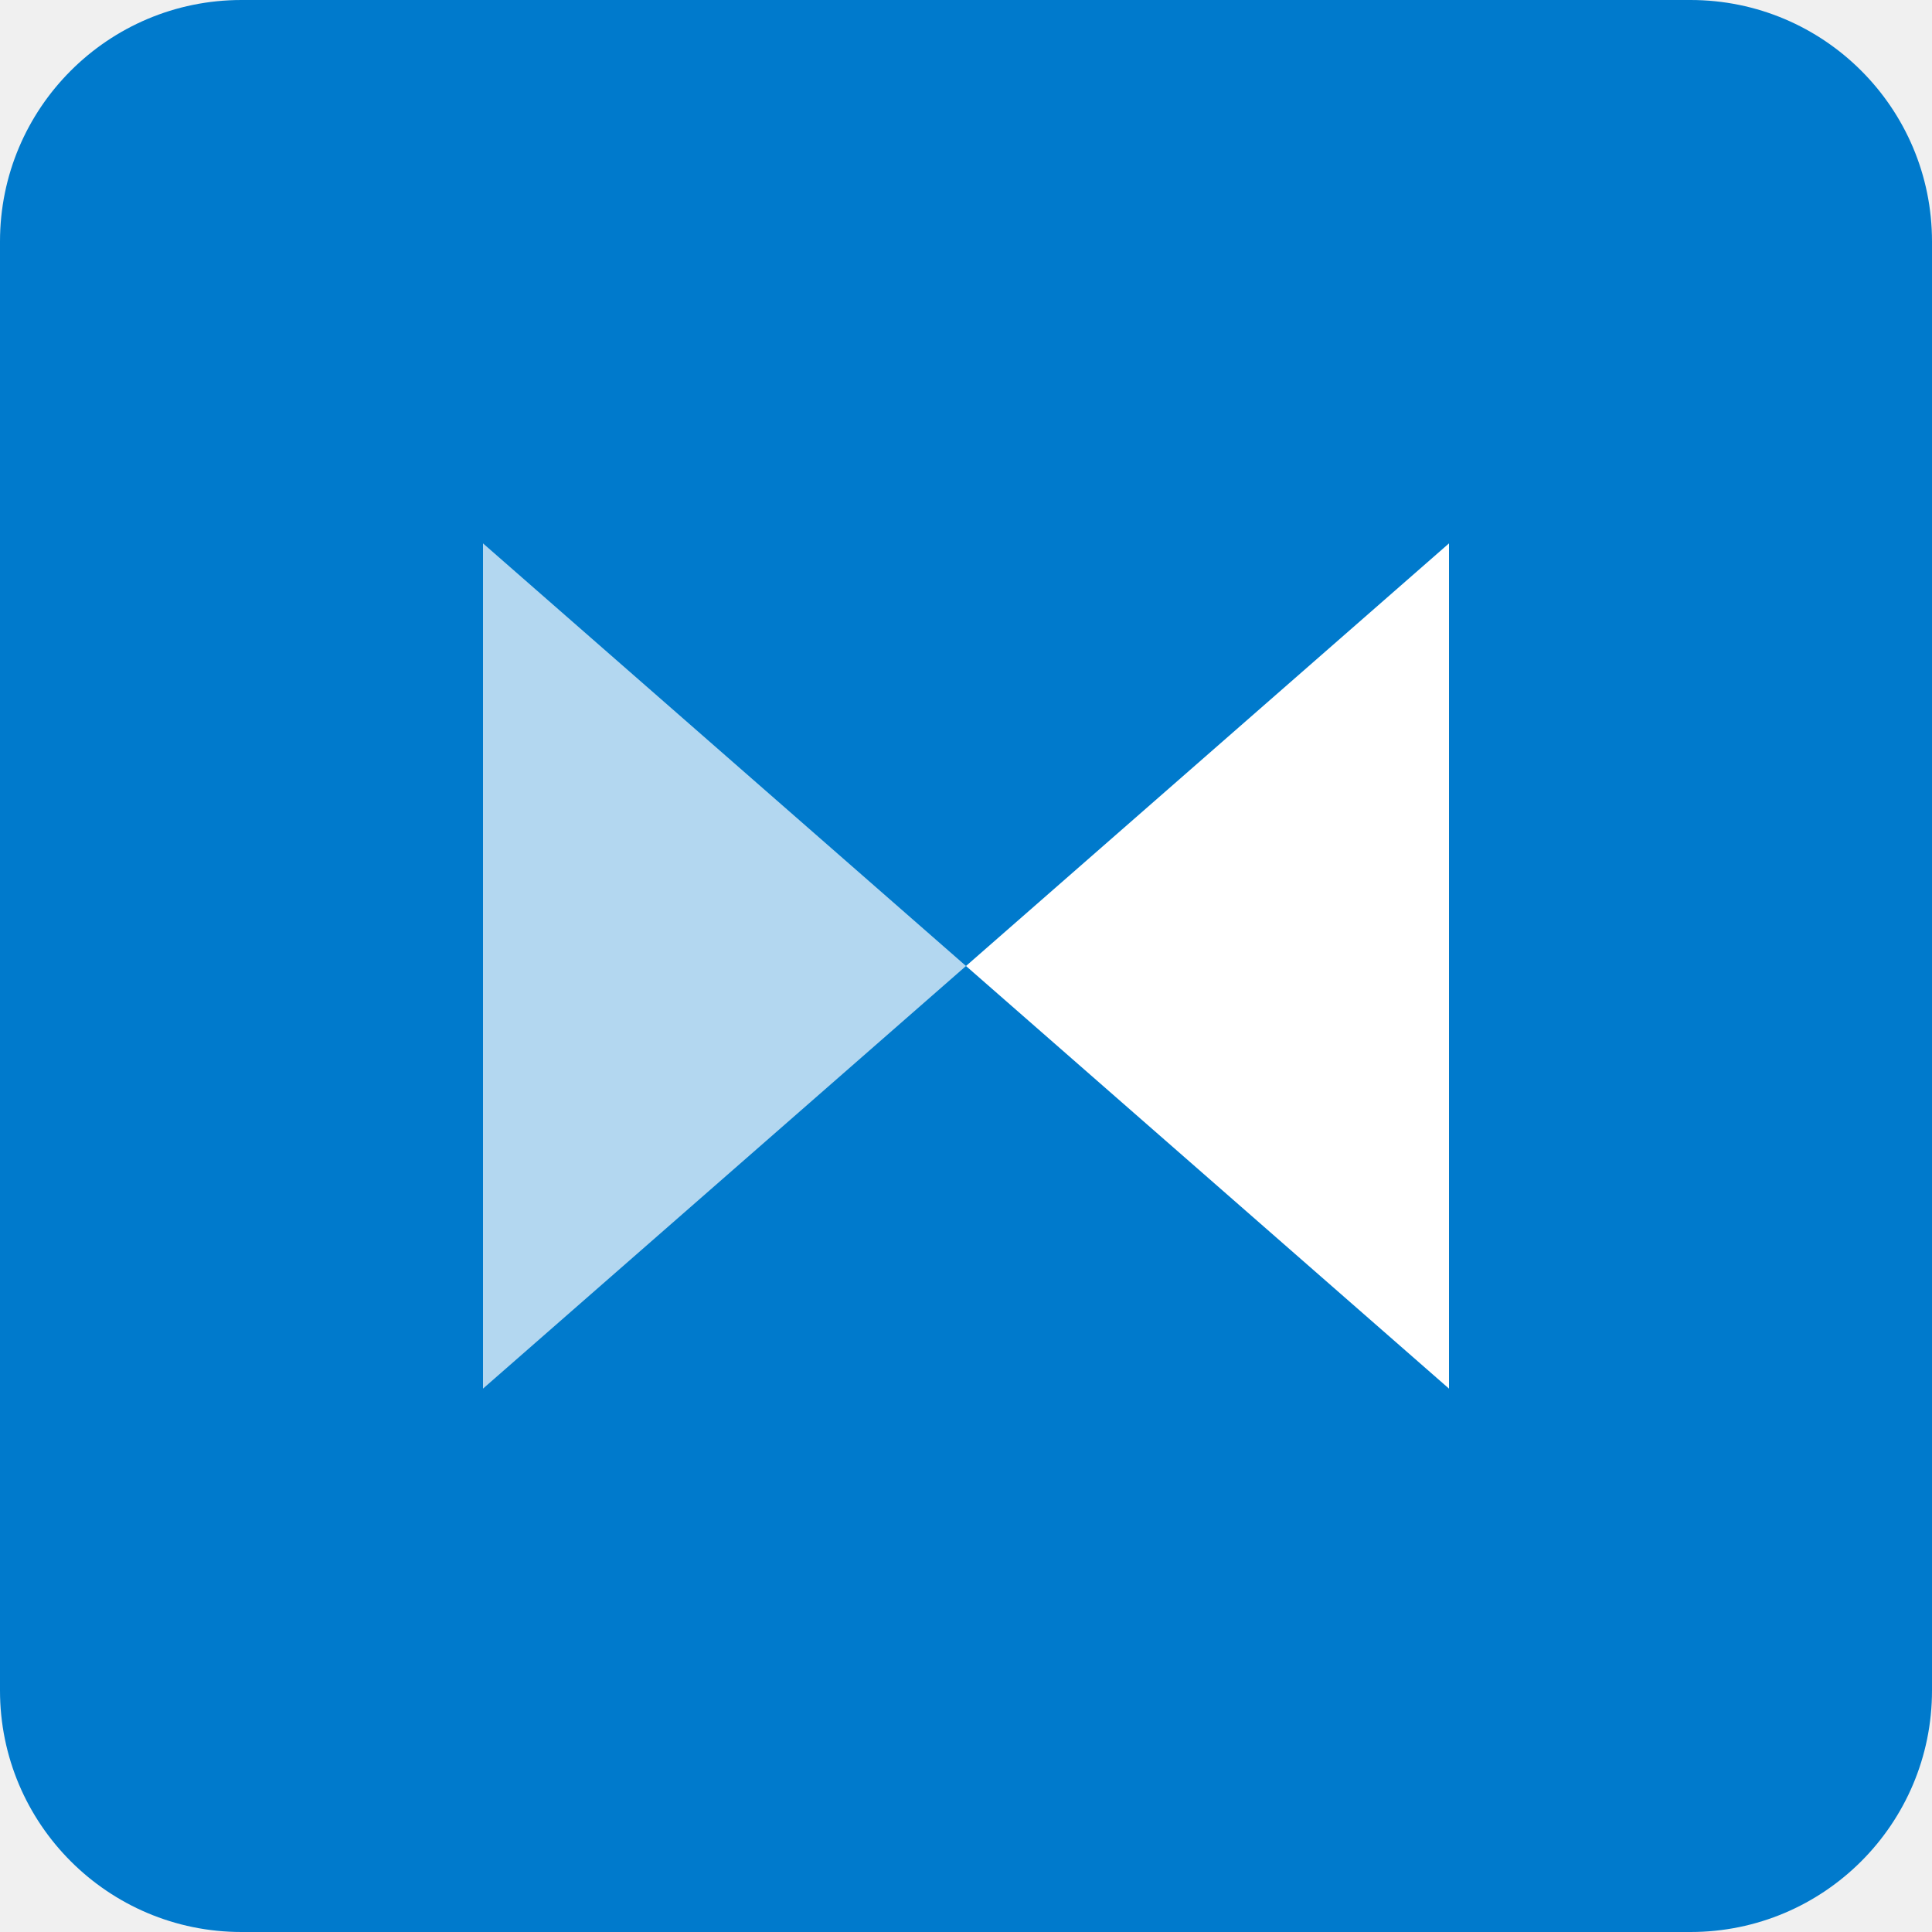
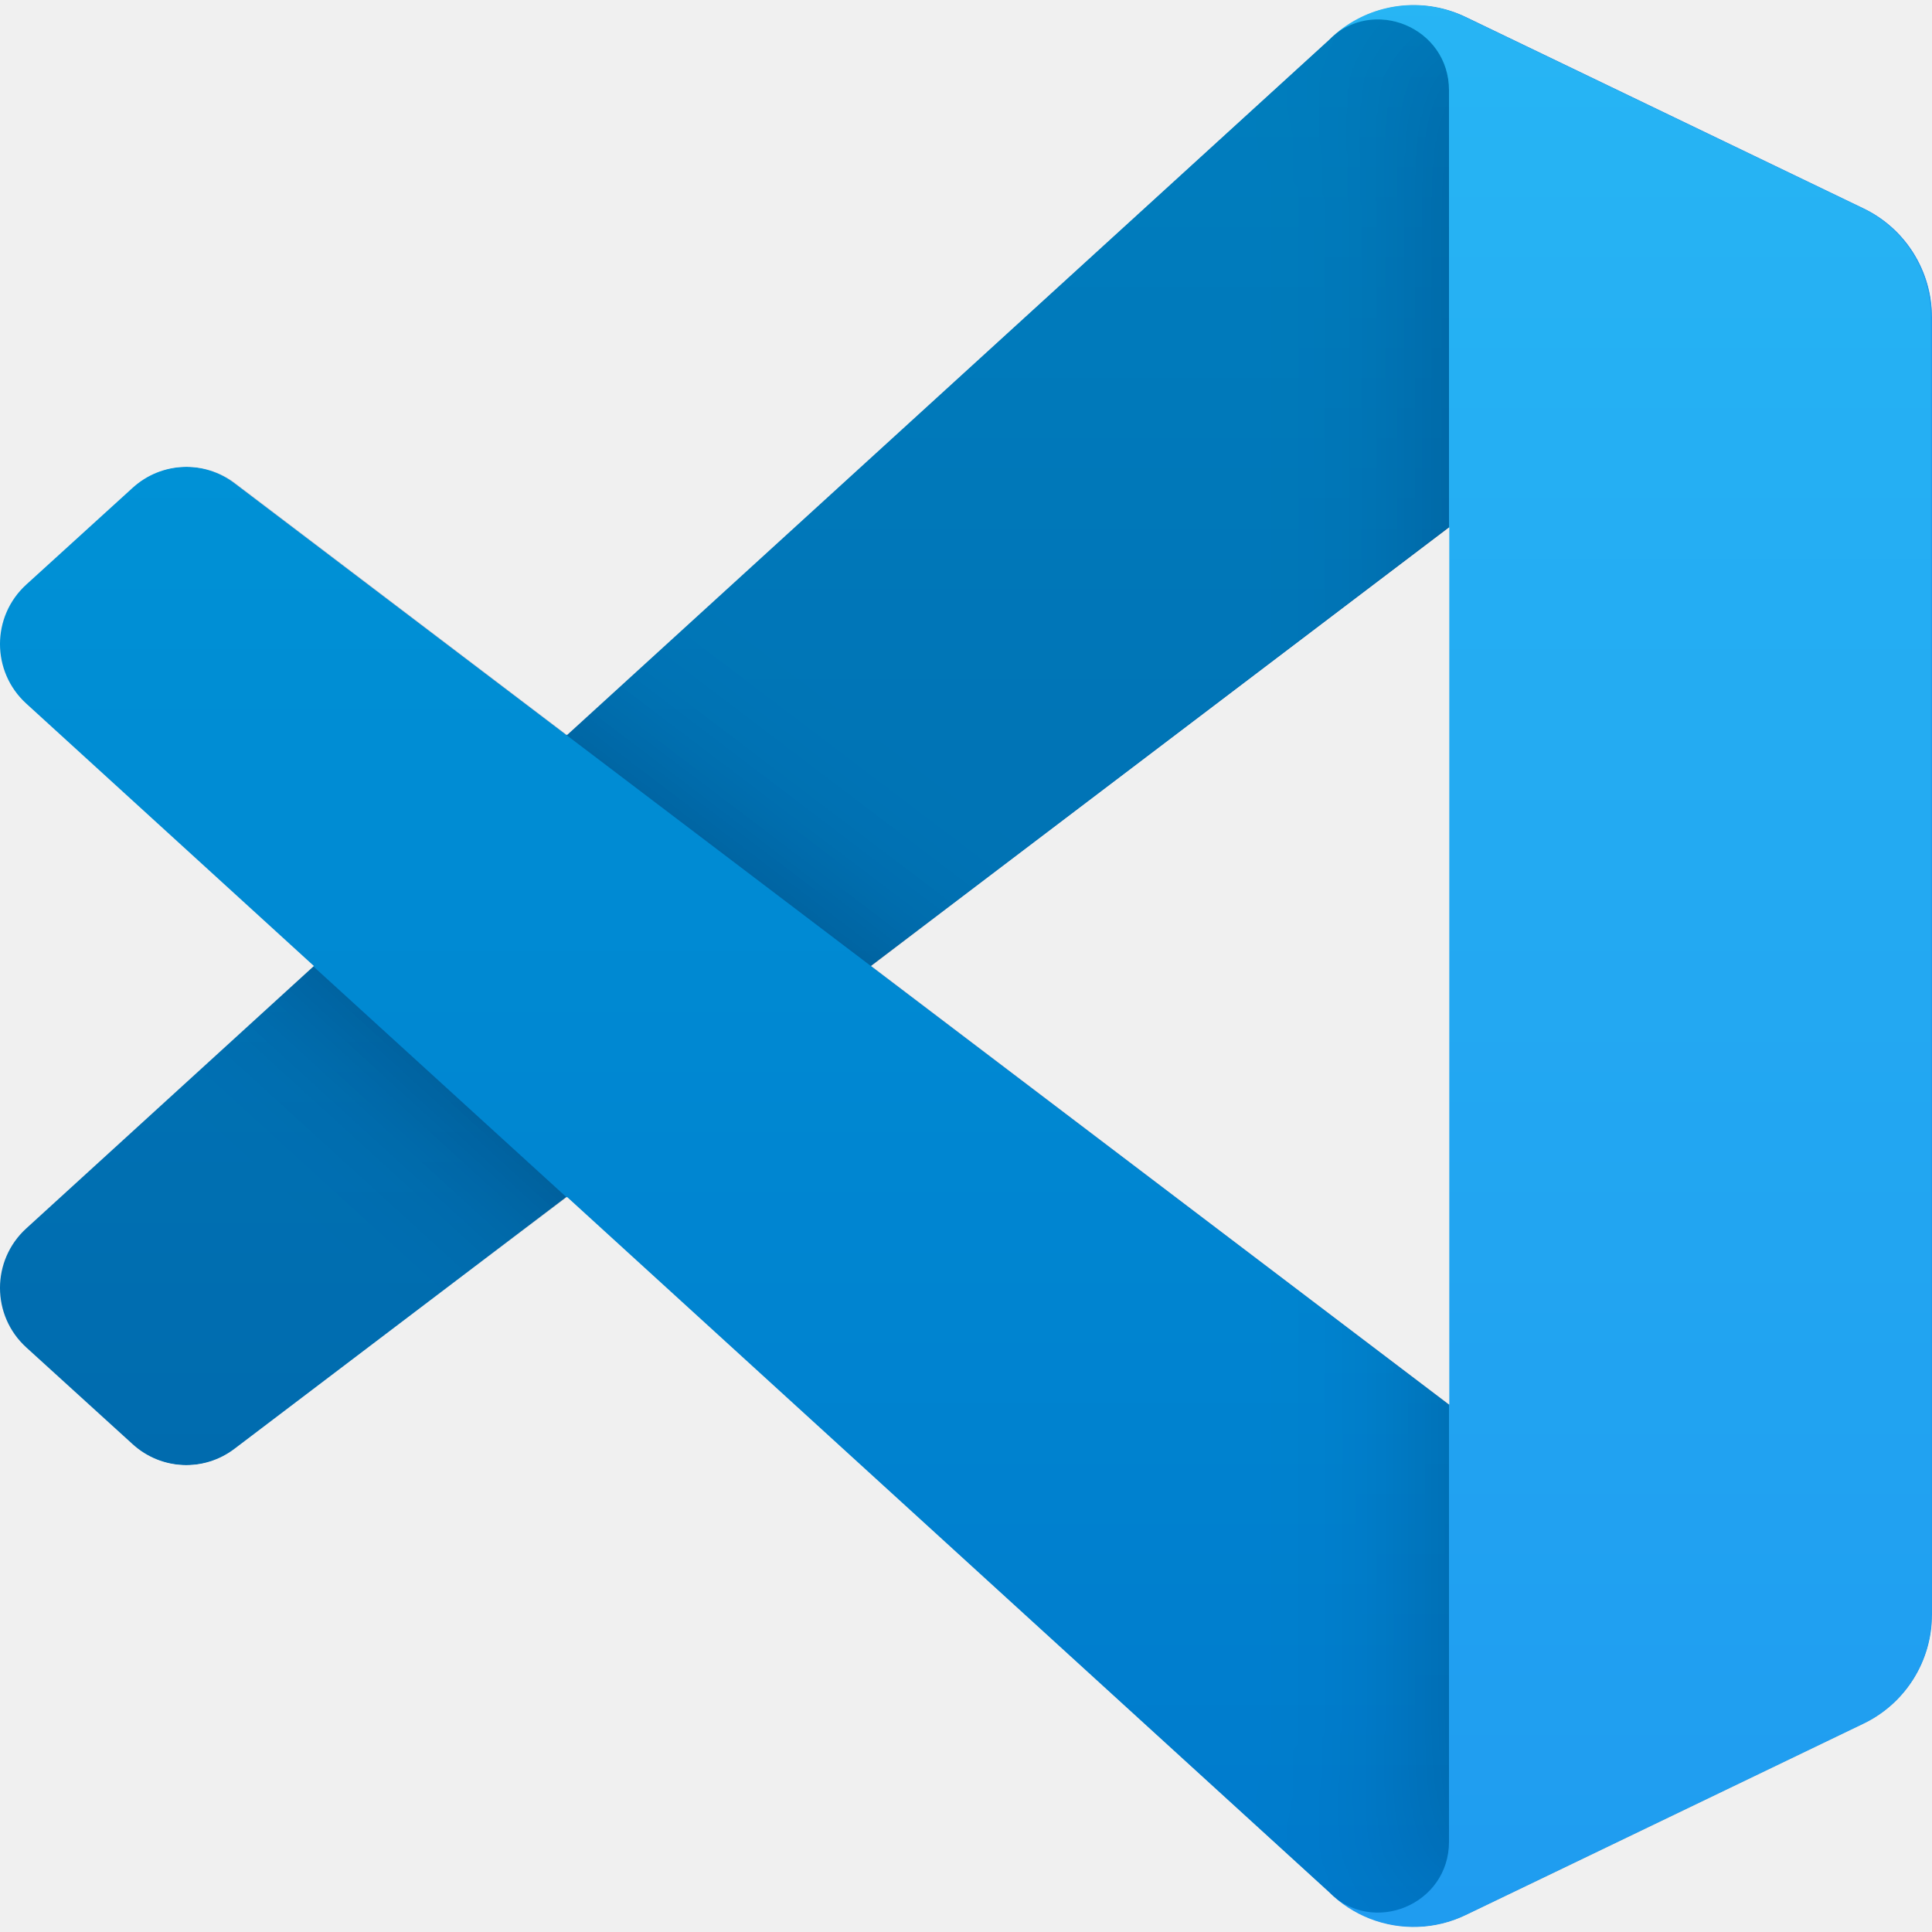
- <svg xmlns="http://www.w3.org/2000/svg" width="32" height="32" viewBox="0 0 32 32" fill="none">
-   <rect width="32" height="32" rx="4" fill="#007ACC" />
-   <path d="M24 9L16 16L24 23V9Z" fill="white" />
-   <path d="M16 16L8 9V23L16 16Z" fill="white" opacity="0.7" />
+ <svg xmlns="http://www.w3.org/2000/svg" width="100" height="100" viewBox="0 0 100 100" fill="none">
+   <mask id="mask0" mask-type="alpha" maskUnits="userSpaceOnUse" x="0" y="0" width="100" height="100">
+     <path fill-rule="evenodd" clip-rule="evenodd" d="M70.912 99.317C72.487 99.931 74.283 99.891 75.873 99.126L96.461 89.22C98.624 88.179 100 85.989 100 83.587V16.413C100 14.011 98.624 11.822 96.461 10.781L75.873 0.874C73.786 -0.13 71.345 0.116 69.513 1.447C69.252 1.637 69.003 1.849 68.769 2.083L29.355 38.041L12.187 25.01C10.589 23.797 8.354 23.896 6.869 25.246L1.363 30.255C-0.453 31.906 -0.455 34.763 1.359 36.417L16.247 50L1.359 63.583C-0.455 65.237 -0.453 68.094 1.363 69.745L6.869 74.754C8.354 76.104 10.589 76.204 12.187 74.99L29.355 61.959L68.769 97.917C69.392 98.541 70.125 99.01 70.912 99.317ZM75.015 27.299L45.109 50L75.015 72.701V27.299Z" fill="white" />
+   </mask>
+   <g mask="url(#mask0)">
+     <path d="M96.461 10.796L75.857 0.876C73.472 -0.273 70.622 0.212 68.75 2.083L1.299 63.583C-0.516 65.237 -0.514 68.094 1.303 69.745L6.813 74.754C8.298 76.104 10.535 76.204 12.134 74.99L93.361 13.37C96.086 11.303 100 13.246 100 16.667V16.427C100 14.027 98.625 11.838 96.461 10.796Z" fill="#0065A9" />
+     <g filter="url(#filter0_d)">
+       <path d="M96.461 89.204L75.857 99.124C73.472 100.273 70.622 99.788 68.75 97.917L1.299 36.417C-0.516 34.763 -0.514 31.906 1.303 30.255L6.813 25.246C8.298 23.896 10.535 23.796 12.134 25.009L93.361 86.63C96.086 88.697 100 86.754 100 83.333V83.573C100 85.974 98.625 88.162 96.461 89.204Z" fill="#007ACC" />
+     </g>
+     <g filter="url(#filter1_d)">
+       <path d="M75.858 99.126C73.472 100.274 70.622 99.788 68.75 97.917C71.056 100.223 75 98.59 75 95.328V4.672C75 1.41 71.056 -0.223 68.75 2.083C70.622 0.211 73.472 -0.274 75.858 0.874L96.459 10.781C98.623 11.822 100 14.011 100 16.413V83.587C100 85.989 98.623 88.179 96.459 89.22L75.858 99.126Z" fill="#1F9CF0" />
+     </g>
+     <g style="mix-blend-mode:overlay" opacity="0.25">
+       <path fill-rule="evenodd" clip-rule="evenodd" d="M70.851 99.317C72.426 99.931 74.222 99.891 75.812 99.126L96.4 89.22C98.563 88.179 99.939 85.989 99.939 83.587V16.413C99.939 14.011 98.564 11.822 96.4 10.781L75.812 0.874C73.725 -0.13 71.284 0.116 69.453 1.447C69.191 1.637 68.942 1.849 68.708 2.083L29.294 38.041L12.126 25.01C10.528 23.796 8.293 23.896 6.809 25.246L1.302 30.255C-0.513 31.906 -0.515 34.763 1.298 36.417L16.186 50L1.298 63.583C-0.515 65.237 -0.513 68.094 1.302 69.745L6.809 74.754C8.293 76.104 10.528 76.204 12.126 74.99L29.294 61.959L68.708 97.917C69.332 98.54 70.064 99.01 70.851 99.317ZM74.954 27.299L45.048 50L74.954 72.701V27.299Z" fill="url(#paint0_linear)" />
+     </g>
+   </g>
+   <defs>
+     <filter id="filter0_d" x="-8.394" y="15.829" width="116.727" height="92.246" filterUnits="userSpaceOnUse" color-interpolation-filters="sRGB">
+       <feFlood flood-opacity="0" result="BackgroundImageFix" />
+       <feColorMatrix in="SourceAlpha" type="matrix" values="0 0 0 0 0 0 0 0 0 0 0 0 0 0 0 0 0 0 127 0" />
+       <feOffset />
+       <feGaussianBlur stdDeviation="4.167" />
+       <feColorMatrix type="matrix" values="0 0 0 0 0 0 0 0 0 0 0 0 0 0 0 0 0 0 0.25 0" />
+       <feBlend mode="overlay" in2="BackgroundImageFix" result="effect1_dropShadow" />
+       <feBlend mode="normal" in="SourceGraphic" in2="effect1_dropShadow" result="shape" />
+     </filter>
+     <filter id="filter1_d" x="60.417" y="-8.076" width="47.917" height="116.151" filterUnits="userSpaceOnUse" color-interpolation-filters="sRGB">
+       <feFlood flood-opacity="0" result="BackgroundImageFix" />
+       <feColorMatrix in="SourceAlpha" type="matrix" values="0 0 0 0 0 0 0 0 0 0 0 0 0 0 0 0 0 0 127 0" />
+       <feOffset />
+       <feGaussianBlur stdDeviation="4.167" />
+       <feColorMatrix type="matrix" values="0 0 0 0 0 0 0 0 0 0 0 0 0 0 0 0 0 0 0.25 0" />
+       <feBlend mode="overlay" in2="BackgroundImageFix" result="effect1_dropShadow" />
+       <feBlend mode="normal" in="SourceGraphic" in2="effect1_dropShadow" result="shape" />
+     </filter>
+     <linearGradient id="paint0_linear" x1="49.939" y1="0.258" x2="49.939" y2="99.742" gradientUnits="userSpaceOnUse">
+       <stop stop-color="white" />
+       <stop offset="1" stop-color="white" stop-opacity="0" />
+     </linearGradient>
+   </defs>
</svg>
